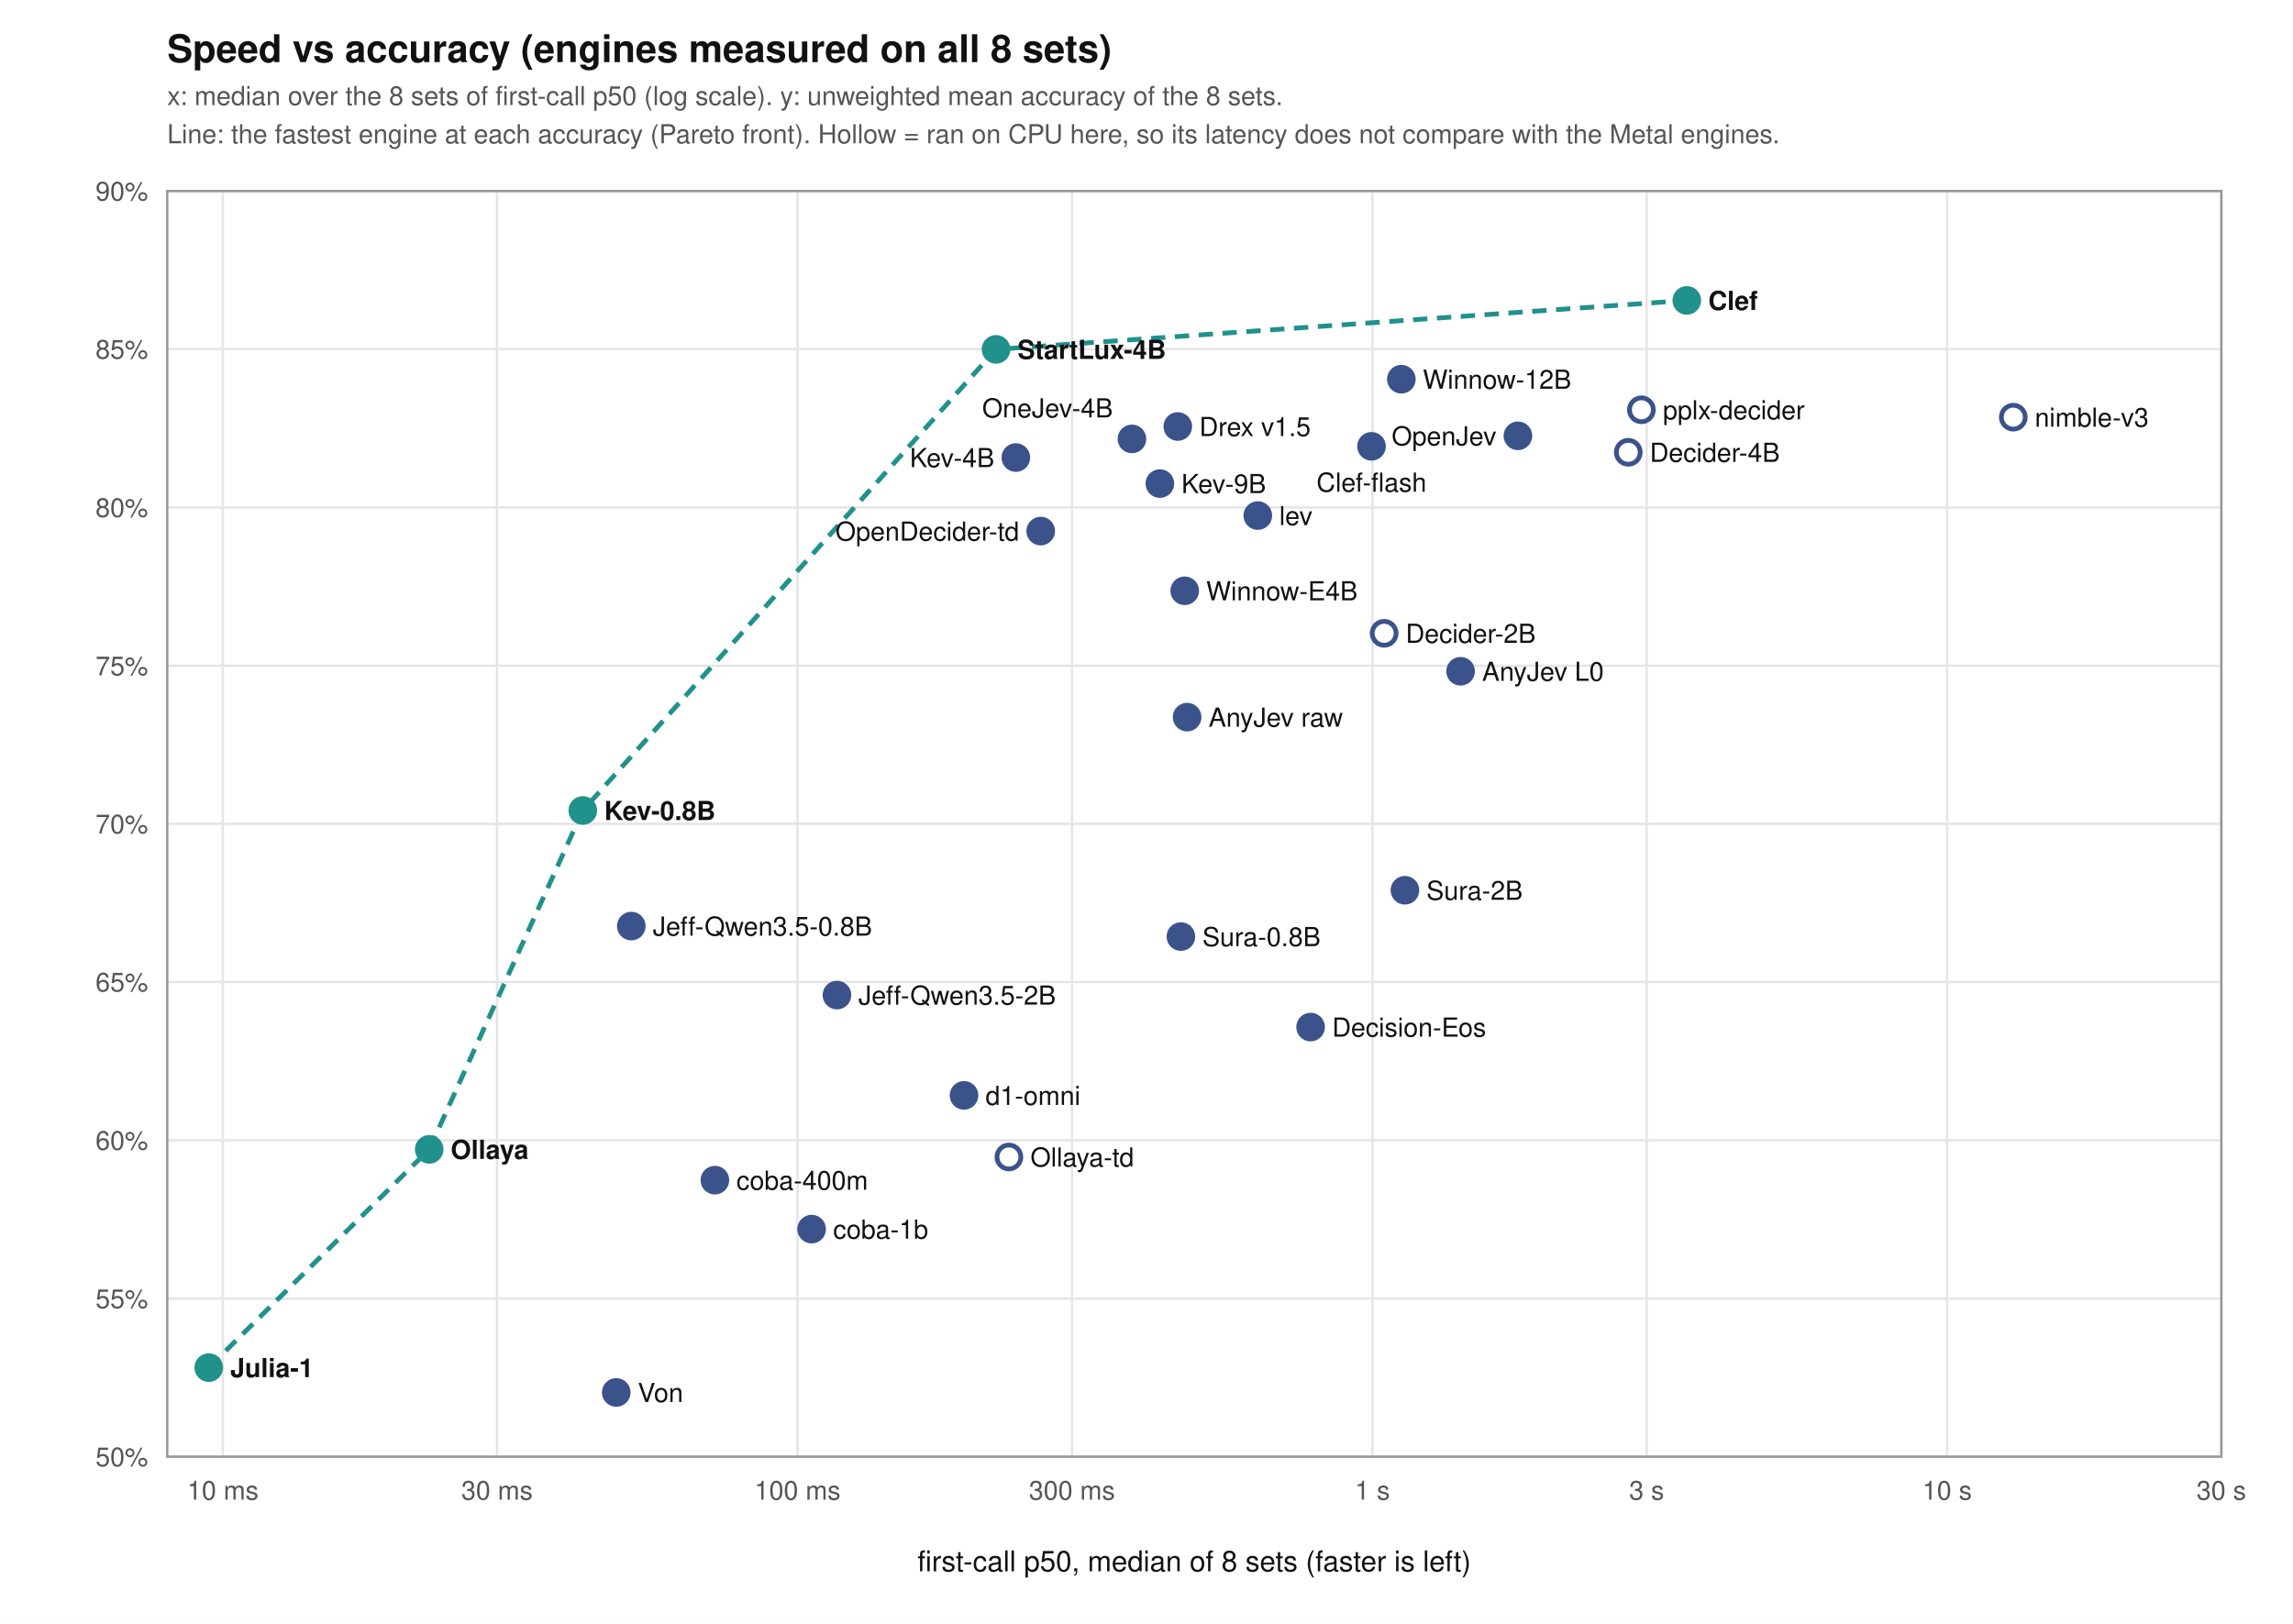
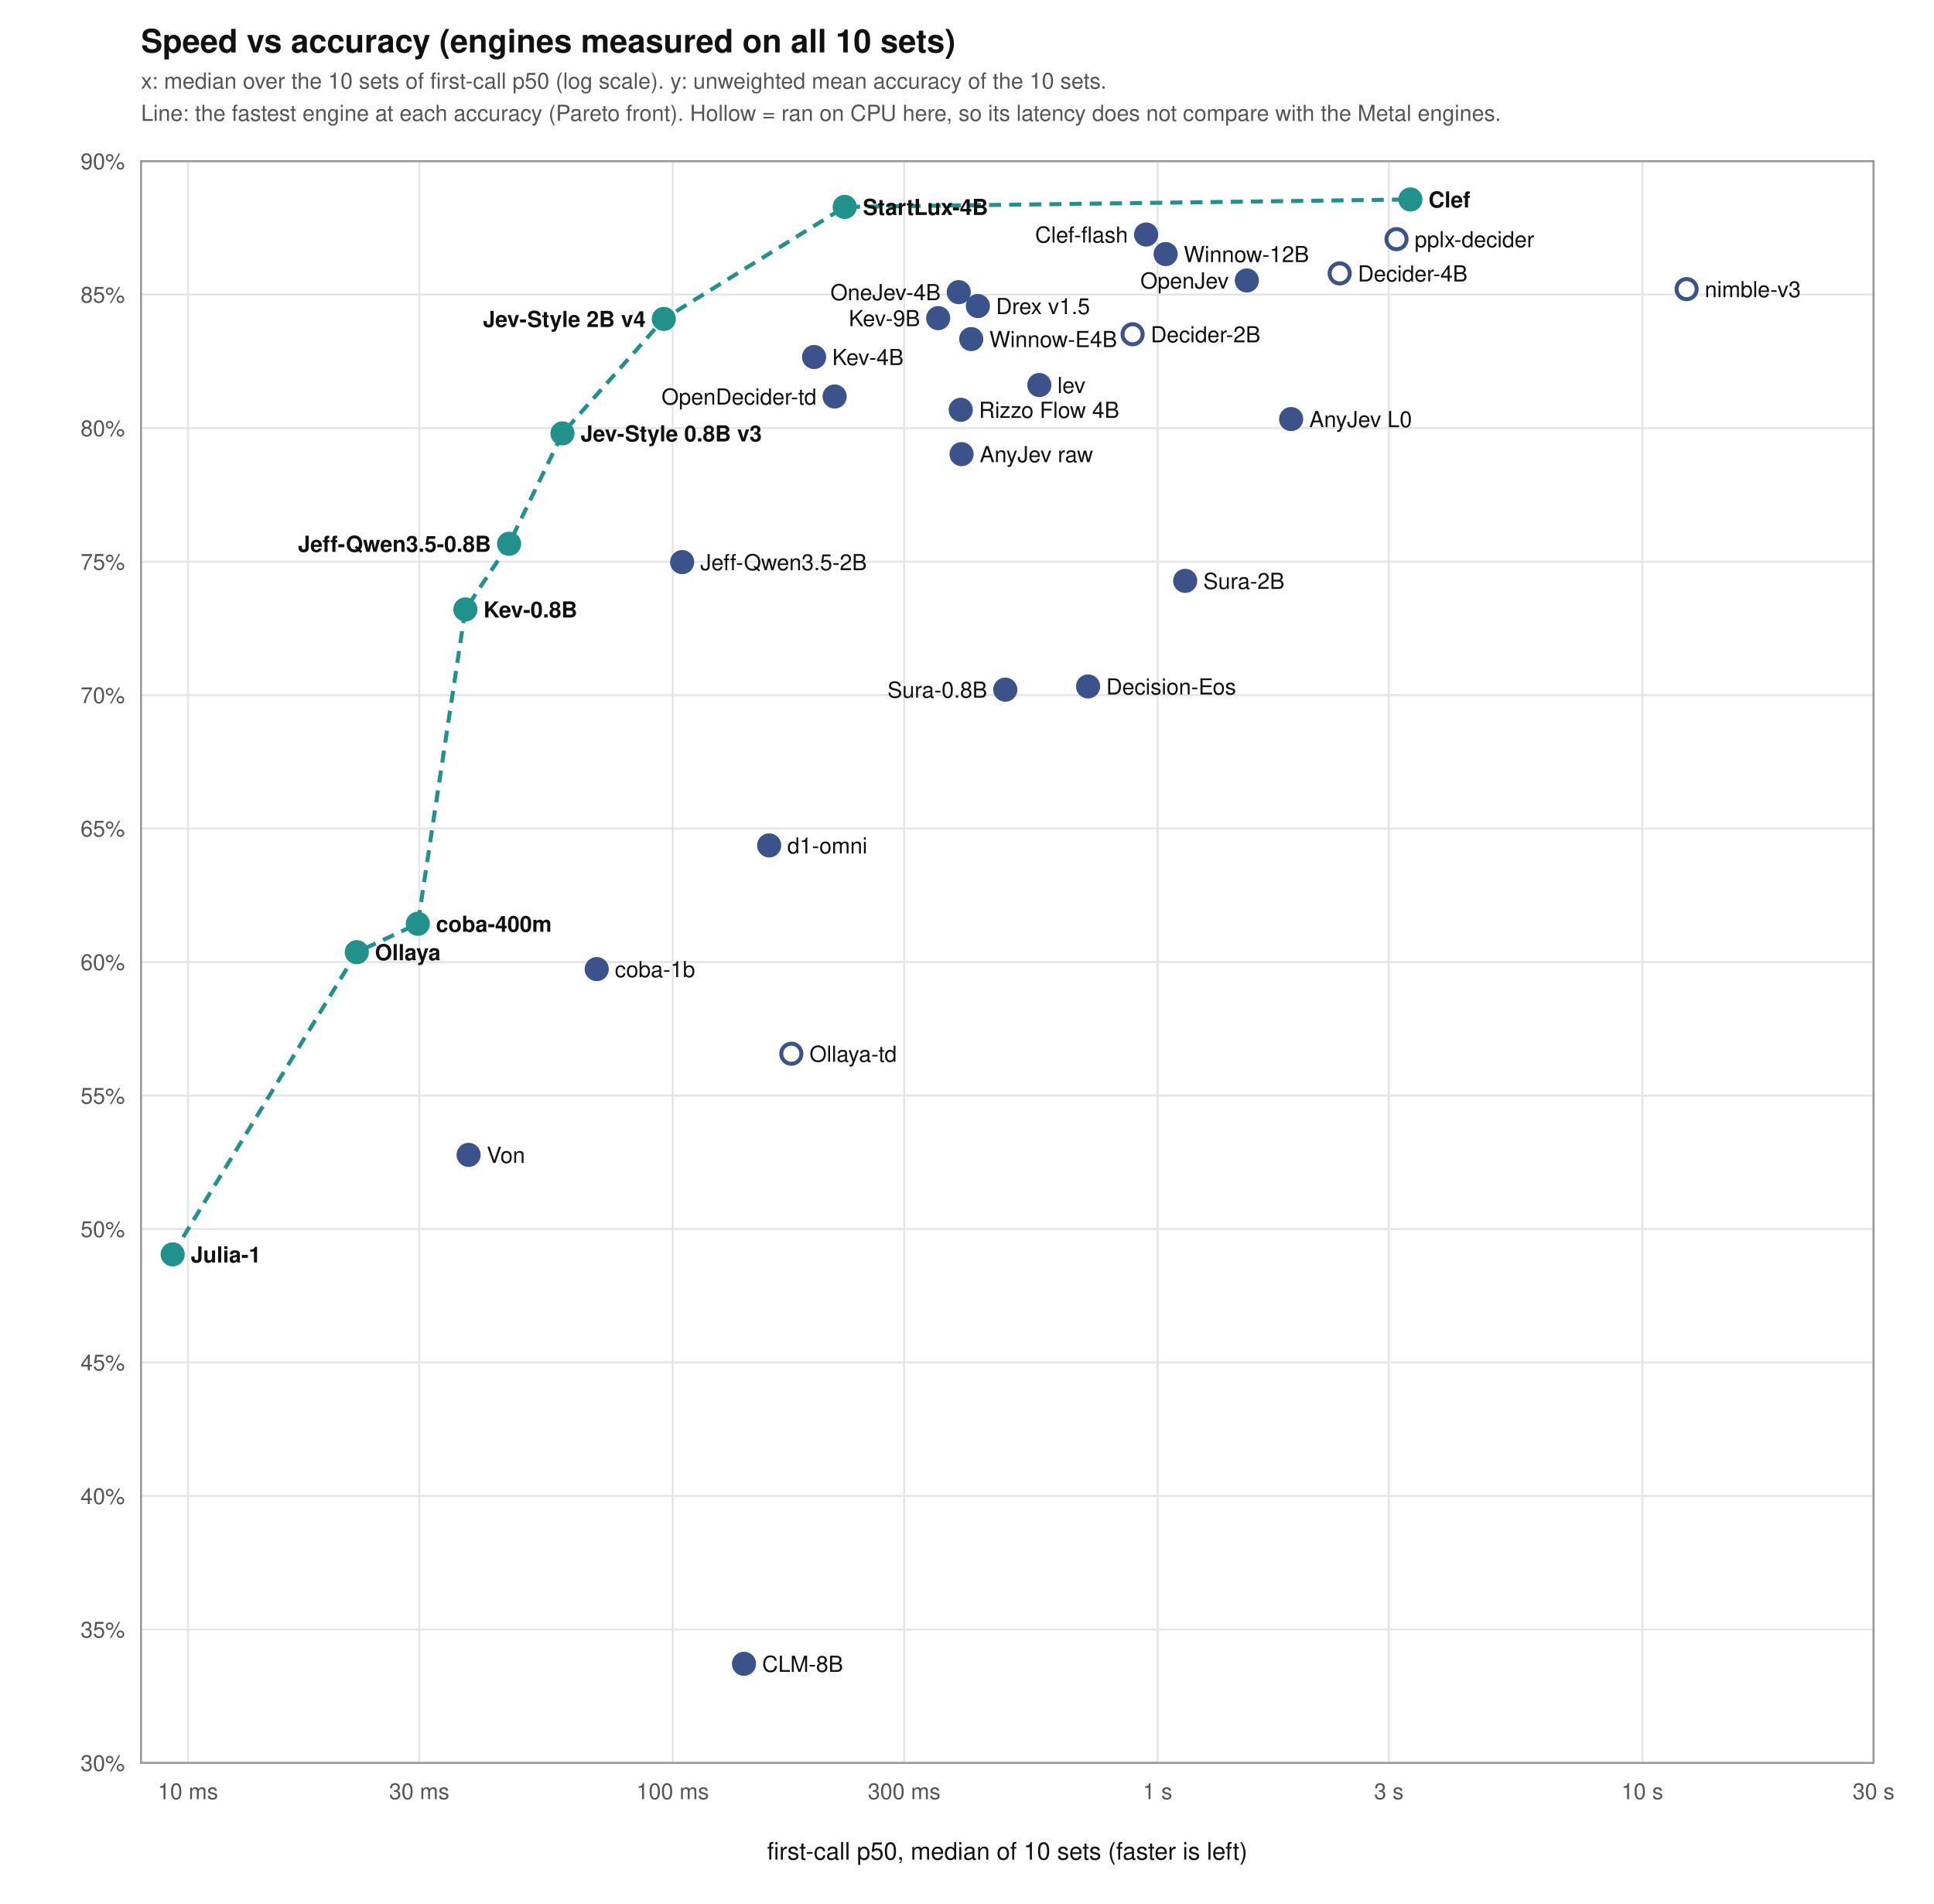
- <svg xmlns="http://www.w3.org/2000/svg" width="960" height="680" viewBox="0 0 960 680" font-family="-apple-system,BlinkMacSystemFont,'Segoe UI',Helvetica,Arial,sans-serif">
-   <rect width="960" height="680" fill="#ffffff" />
-   <text x="70.0" y="26.0" font-size="16" text-anchor="start" font-weight="bold" fill="#111111">Speed vs accuracy (engines measured on all 8 sets)</text>
-   <text x="70.0" y="44.0" font-size="11" text-anchor="start" font-weight="normal" fill="#555555">x: median over the 8 sets of first-call p50 (log scale). y: unweighted mean accuracy of the 8 sets.</text>
+ <svg xmlns="http://www.w3.org/2000/svg" width="960" height="945" viewBox="0 0 960 945" font-family="-apple-system,BlinkMacSystemFont,'Segoe UI',Helvetica,Arial,sans-serif">
+   <rect width="960" height="945" fill="#ffffff" />
+   <text x="70.0" y="26.0" font-size="16" text-anchor="start" font-weight="bold" fill="#111111">Speed vs accuracy (engines measured on all 10 sets)</text>
+   <text x="70.0" y="44.0" font-size="11" text-anchor="start" font-weight="normal" fill="#555555">x: median over the 10 sets of first-call p50 (log scale). y: unweighted mean accuracy of the 10 sets.</text>
  <text x="70.0" y="60.0" font-size="11" text-anchor="start" font-weight="normal" fill="#555555">Line: the fastest engine at each accuracy (Pareto front). Hollow = ran on CPU here, so its latency does not compare with the Metal engines.</text>
+   <line x1="70" y1="875.0" x2="930" y2="875.0" stroke="#e5e5e5" />
+   <text x="62.0" y="879.0" font-size="11" text-anchor="end" font-weight="normal" fill="#555555">30%</text>
+   <line x1="70" y1="808.8" x2="930" y2="808.8" stroke="#e5e5e5" />
+   <text x="62.0" y="812.8" font-size="11" text-anchor="end" font-weight="normal" fill="#555555">35%</text>
+   <line x1="70" y1="742.5" x2="930" y2="742.5" stroke="#e5e5e5" />
+   <text x="62.0" y="746.5" font-size="11" text-anchor="end" font-weight="normal" fill="#555555">40%</text>
+   <line x1="70" y1="676.2" x2="930" y2="676.2" stroke="#e5e5e5" />
+   <text x="62.0" y="680.2" font-size="11" text-anchor="end" font-weight="normal" fill="#555555">45%</text>
  <line x1="70" y1="610.0" x2="930" y2="610.0" stroke="#e5e5e5" />
  <text x="62.0" y="614.0" font-size="11" text-anchor="end" font-weight="normal" fill="#555555">50%</text>
  <line x1="70" y1="543.8" x2="930" y2="543.8" stroke="#e5e5e5" />
  <text x="62.0" y="547.8" font-size="11" text-anchor="end" font-weight="normal" fill="#555555">55%</text>
  <line x1="70" y1="477.5" x2="930" y2="477.5" stroke="#e5e5e5" />
  <text x="62.0" y="481.5" font-size="11" text-anchor="end" font-weight="normal" fill="#555555">60%</text>
  <line x1="70" y1="411.2" x2="930" y2="411.2" stroke="#e5e5e5" />
  <text x="62.0" y="415.2" font-size="11" text-anchor="end" font-weight="normal" fill="#555555">65%</text>
  <line x1="70" y1="345.0" x2="930" y2="345.0" stroke="#e5e5e5" />
  <text x="62.0" y="349.0" font-size="11" text-anchor="end" font-weight="normal" fill="#555555">70%</text>
  <line x1="70" y1="278.8" x2="930" y2="278.8" stroke="#e5e5e5" />
  <text x="62.0" y="282.8" font-size="11" text-anchor="end" font-weight="normal" fill="#555555">75%</text>
  <line x1="70" y1="212.5" x2="930" y2="212.5" stroke="#e5e5e5" />
  <text x="62.0" y="216.5" font-size="11" text-anchor="end" font-weight="normal" fill="#555555">80%</text>
  <line x1="70" y1="146.2" x2="930" y2="146.2" stroke="#e5e5e5" />
  <text x="62.0" y="150.2" font-size="11" text-anchor="end" font-weight="normal" fill="#555555">85%</text>
  <line x1="70" y1="80.0" x2="930" y2="80.0" stroke="#e5e5e5" />
  <text x="62.0" y="84.0" font-size="11" text-anchor="end" font-weight="normal" fill="#555555">90%</text>
-   <line x1="93.3" y1="80" x2="93.3" y2="610" stroke="#e5e5e5" />
-   <text x="93.3" y="628.0" font-size="11" text-anchor="middle" font-weight="normal" fill="#555555">10 ms</text>
-   <line x1="208.1" y1="80" x2="208.1" y2="610" stroke="#e5e5e5" />
-   <text x="208.1" y="628.0" font-size="11" text-anchor="middle" font-weight="normal" fill="#555555">30 ms</text>
-   <line x1="333.9" y1="80" x2="333.9" y2="610" stroke="#e5e5e5" />
-   <text x="333.9" y="628.0" font-size="11" text-anchor="middle" font-weight="normal" fill="#555555">100 ms</text>
-   <line x1="448.8" y1="80" x2="448.8" y2="610" stroke="#e5e5e5" />
-   <text x="448.8" y="628.0" font-size="11" text-anchor="middle" font-weight="normal" fill="#555555">300 ms</text>
-   <line x1="574.6" y1="80" x2="574.6" y2="610" stroke="#e5e5e5" />
-   <text x="574.6" y="628.0" font-size="11" text-anchor="middle" font-weight="normal" fill="#555555">1 s</text>
-   <line x1="689.4" y1="80" x2="689.4" y2="610" stroke="#e5e5e5" />
-   <text x="689.4" y="628.0" font-size="11" text-anchor="middle" font-weight="normal" fill="#555555">3 s</text>
-   <line x1="815.2" y1="80" x2="815.2" y2="610" stroke="#e5e5e5" />
-   <text x="815.2" y="628.0" font-size="11" text-anchor="middle" font-weight="normal" fill="#555555">10 s</text>
-   <line x1="930.0" y1="80" x2="930.0" y2="610" stroke="#e5e5e5" />
-   <text x="930.0" y="628.0" font-size="11" text-anchor="middle" font-weight="normal" fill="#555555">30 s</text>
-   <rect x="70" y="80" width="860" height="530" fill="none" stroke="#999999" />
-   <text x="500.0" y="658.0" font-size="12" text-anchor="middle" font-weight="normal" fill="#111111">first-call p50, median of 8 sets (faster is left)</text>
-   <path d="M87.4,572.7 L179.7,481.3 L244.0,339.4 L417.0,146.3 L706.2,125.8" fill="none" stroke="#21918c" stroke-width="2" stroke-dasharray="6 4" />
-   <circle cx="706.2" cy="125.8" r="5" fill="#21918c" stroke="#21918c" stroke-width="2" />
-   <text x="715.2" y="129.8" font-size="11" text-anchor="start" font-weight="bold" fill="#111111">Clef</text>
-   <circle cx="417.0" cy="146.3" r="5" fill="#21918c" stroke="#21918c" stroke-width="2" />
-   <text x="426.0" y="150.3" font-size="11" text-anchor="start" font-weight="bold" fill="#111111">StartLux-4B</text>
-   <circle cx="586.7" cy="158.8" r="5" fill="#3b528b" stroke="#3b528b" stroke-width="2" />
-   <text x="595.7" y="162.8" font-size="11" text-anchor="start" font-weight="normal" fill="#111111">Winnow-12B</text>
-   <circle cx="687.2" cy="171.6" r="5" fill="#ffffff" stroke="#3b528b" stroke-width="2" />
-   <text x="696.2" y="175.6" font-size="11" text-anchor="start" font-weight="normal" fill="#111111">pplx-decider</text>
-   <circle cx="842.9" cy="174.7" r="5" fill="#ffffff" stroke="#3b528b" stroke-width="2" />
-   <text x="851.9" y="178.7" font-size="11" text-anchor="start" font-weight="normal" fill="#111111">nimble-v3</text>
-   <circle cx="493.1" cy="178.6" r="5" fill="#3b528b" stroke="#3b528b" stroke-width="2" />
-   <text x="502.1" y="182.6" font-size="11" text-anchor="start" font-weight="normal" fill="#111111">Drex v1.5</text>
-   <circle cx="635.5" cy="182.5" r="5" fill="#3b528b" stroke="#3b528b" stroke-width="2" />
-   <text x="626.5" y="186.5" font-size="11" text-anchor="end" font-weight="normal" fill="#111111">OpenJev</text>
-   <circle cx="473.9" cy="183.8" r="5" fill="#3b528b" stroke="#3b528b" stroke-width="2" />
-   <text x="465.9" y="174.8" font-size="11" text-anchor="end" font-weight="normal" fill="#111111">OneJev-4B</text>
-   <circle cx="574.2" cy="186.9" r="5" fill="#3b528b" stroke="#3b528b" stroke-width="2" />
-   <text x="574.2" y="205.9" font-size="11" text-anchor="middle" font-weight="normal" fill="#111111">Clef-flash</text>
-   <circle cx="681.7" cy="189.4" r="5" fill="#ffffff" stroke="#3b528b" stroke-width="2" />
-   <text x="690.7" y="193.4" font-size="11" text-anchor="start" font-weight="normal" fill="#111111">Decider-4B</text>
-   <circle cx="425.3" cy="191.6" r="5" fill="#3b528b" stroke="#3b528b" stroke-width="2" />
-   <text x="416.3" y="195.6" font-size="11" text-anchor="end" font-weight="normal" fill="#111111">Kev-4B</text>
-   <circle cx="485.6" cy="202.5" r="5" fill="#3b528b" stroke="#3b528b" stroke-width="2" />
-   <text x="494.6" y="206.5" font-size="11" text-anchor="start" font-weight="normal" fill="#111111">Kev-9B</text>
-   <circle cx="526.6" cy="215.9" r="5" fill="#3b528b" stroke="#3b528b" stroke-width="2" />
-   <text x="535.6" y="219.9" font-size="11" text-anchor="start" font-weight="normal" fill="#111111">lev</text>
-   <circle cx="435.7" cy="222.4" r="5" fill="#3b528b" stroke="#3b528b" stroke-width="2" />
-   <text x="426.7" y="226.4" font-size="11" text-anchor="end" font-weight="normal" fill="#111111">OpenDecider-td</text>
-   <circle cx="496.0" cy="247.4" r="5" fill="#3b528b" stroke="#3b528b" stroke-width="2" />
-   <text x="505.0" y="251.4" font-size="11" text-anchor="start" font-weight="normal" fill="#111111">Winnow-E4B</text>
-   <circle cx="579.5" cy="265.2" r="5" fill="#ffffff" stroke="#3b528b" stroke-width="2" />
-   <text x="588.5" y="269.2" font-size="11" text-anchor="start" font-weight="normal" fill="#111111">Decider-2B</text>
-   <circle cx="611.5" cy="281.1" r="5" fill="#3b528b" stroke="#3b528b" stroke-width="2" />
-   <text x="620.5" y="285.1" font-size="11" text-anchor="start" font-weight="normal" fill="#111111">AnyJev L0</text>
-   <circle cx="497.0" cy="300.3" r="5" fill="#3b528b" stroke="#3b528b" stroke-width="2" />
-   <text x="506.0" y="304.3" font-size="11" text-anchor="start" font-weight="normal" fill="#111111">AnyJev raw</text>
-   <circle cx="244.0" cy="339.4" r="5" fill="#21918c" stroke="#21918c" stroke-width="2" />
-   <text x="253.0" y="343.4" font-size="11" text-anchor="start" font-weight="bold" fill="#111111">Kev-0.8B</text>
-   <circle cx="588.2" cy="372.8" r="5" fill="#3b528b" stroke="#3b528b" stroke-width="2" />
-   <text x="597.2" y="376.8" font-size="11" text-anchor="start" font-weight="normal" fill="#111111">Sura-2B</text>
-   <circle cx="264.3" cy="387.8" r="5" fill="#3b528b" stroke="#3b528b" stroke-width="2" />
-   <text x="273.3" y="391.8" font-size="11" text-anchor="start" font-weight="normal" fill="#111111">Jeff-Qwen3.5-0.8B</text>
-   <circle cx="494.4" cy="392.2" r="5" fill="#3b528b" stroke="#3b528b" stroke-width="2" />
-   <text x="503.4" y="396.2" font-size="11" text-anchor="start" font-weight="normal" fill="#111111">Sura-0.8B</text>
-   <circle cx="350.4" cy="416.7" r="5" fill="#3b528b" stroke="#3b528b" stroke-width="2" />
-   <text x="359.4" y="420.7" font-size="11" text-anchor="start" font-weight="normal" fill="#111111">Jeff-Qwen3.5-2B</text>
-   <circle cx="548.7" cy="430.1" r="5" fill="#3b528b" stroke="#3b528b" stroke-width="2" />
-   <text x="557.7" y="434.1" font-size="11" text-anchor="start" font-weight="normal" fill="#111111">Decision-Eos</text>
-   <circle cx="403.6" cy="458.7" r="5" fill="#3b528b" stroke="#3b528b" stroke-width="2" />
-   <text x="412.6" y="462.7" font-size="11" text-anchor="start" font-weight="normal" fill="#111111">d1-omni</text>
-   <circle cx="179.7" cy="481.3" r="5" fill="#21918c" stroke="#21918c" stroke-width="2" />
-   <text x="188.7" y="485.3" font-size="11" text-anchor="start" font-weight="bold" fill="#111111">Ollaya</text>
-   <circle cx="422.4" cy="484.5" r="5" fill="#ffffff" stroke="#3b528b" stroke-width="2" />
-   <text x="431.4" y="488.5" font-size="11" text-anchor="start" font-weight="normal" fill="#111111">Ollaya-td</text>
-   <circle cx="299.3" cy="494.2" r="5" fill="#3b528b" stroke="#3b528b" stroke-width="2" />
-   <text x="308.3" y="498.2" font-size="11" text-anchor="start" font-weight="normal" fill="#111111">coba-400m</text>
-   <circle cx="339.8" cy="514.7" r="5" fill="#3b528b" stroke="#3b528b" stroke-width="2" />
-   <text x="348.8" y="518.7" font-size="11" text-anchor="start" font-weight="normal" fill="#111111">coba-1b</text>
-   <circle cx="87.4" cy="572.7" r="5" fill="#21918c" stroke="#21918c" stroke-width="2" />
-   <text x="96.4" y="576.7" font-size="11" text-anchor="start" font-weight="bold" fill="#111111">Julia-1</text>
-   <circle cx="258.0" cy="583.1" r="5" fill="#3b528b" stroke="#3b528b" stroke-width="2" />
-   <text x="267.0" y="587.1" font-size="11" text-anchor="start" font-weight="normal" fill="#111111">Von</text>
+   <line x1="93.3" y1="80" x2="93.3" y2="875" stroke="#e5e5e5" />
+   <text x="93.3" y="893.0" font-size="11" text-anchor="middle" font-weight="normal" fill="#555555">10 ms</text>
+   <line x1="208.1" y1="80" x2="208.1" y2="875" stroke="#e5e5e5" />
+   <text x="208.1" y="893.0" font-size="11" text-anchor="middle" font-weight="normal" fill="#555555">30 ms</text>
+   <line x1="333.9" y1="80" x2="333.9" y2="875" stroke="#e5e5e5" />
+   <text x="333.9" y="893.0" font-size="11" text-anchor="middle" font-weight="normal" fill="#555555">100 ms</text>
+   <line x1="448.8" y1="80" x2="448.8" y2="875" stroke="#e5e5e5" />
+   <text x="448.8" y="893.0" font-size="11" text-anchor="middle" font-weight="normal" fill="#555555">300 ms</text>
+   <line x1="574.6" y1="80" x2="574.6" y2="875" stroke="#e5e5e5" />
+   <text x="574.6" y="893.0" font-size="11" text-anchor="middle" font-weight="normal" fill="#555555">1 s</text>
+   <line x1="689.4" y1="80" x2="689.4" y2="875" stroke="#e5e5e5" />
+   <text x="689.4" y="893.0" font-size="11" text-anchor="middle" font-weight="normal" fill="#555555">3 s</text>
+   <line x1="815.2" y1="80" x2="815.2" y2="875" stroke="#e5e5e5" />
+   <text x="815.2" y="893.0" font-size="11" text-anchor="middle" font-weight="normal" fill="#555555">10 s</text>
+   <line x1="930.0" y1="80" x2="930.0" y2="875" stroke="#e5e5e5" />
+   <text x="930.0" y="893.0" font-size="11" text-anchor="middle" font-weight="normal" fill="#555555">30 s</text>
+   <rect x="70" y="80" width="860" height="795" fill="none" stroke="#999999" />
+   <text x="500.0" y="923.0" font-size="12" text-anchor="middle" font-weight="normal" fill="#111111">first-call p50, median of 10 sets (faster is left)</text>
+   <path d="M85.7,622.6 L177.1,472.6 L207.4,458.5 L231.0,302.5 L252.7,269.9 L279.2,215.1 L329.5,158.3 L419.3,102.7 L700.1,99.0" fill="none" stroke="#21918c" stroke-width="2" stroke-dasharray="6 4" />
+   <circle cx="700.1" cy="99.0" r="5" fill="#21918c" stroke="#21918c" stroke-width="2" />
+   <text x="709.1" y="103.0" font-size="11" text-anchor="start" font-weight="bold" fill="#111111">Clef</text>
+   <circle cx="419.3" cy="102.7" r="5" fill="#21918c" stroke="#21918c" stroke-width="2" />
+   <text x="428.3" y="106.7" font-size="11" text-anchor="start" font-weight="bold" fill="#111111">StartLux-4B</text>
+   <circle cx="568.9" cy="116.4" r="5" fill="#3b528b" stroke="#3b528b" stroke-width="2" />
+   <text x="559.9" y="120.4" font-size="11" text-anchor="end" font-weight="normal" fill="#111111">Clef-flash</text>
+   <circle cx="693.2" cy="118.7" r="5" fill="#ffffff" stroke="#3b528b" stroke-width="2" />
+   <text x="702.2" y="122.7" font-size="11" text-anchor="start" font-weight="normal" fill="#111111">pplx-decider</text>
+   <circle cx="578.6" cy="126.1" r="5" fill="#3b528b" stroke="#3b528b" stroke-width="2" />
+   <text x="587.6" y="130.1" font-size="11" text-anchor="start" font-weight="normal" fill="#111111">Winnow-12B</text>
+   <circle cx="665.0" cy="135.7" r="5" fill="#ffffff" stroke="#3b528b" stroke-width="2" />
+   <text x="674.0" y="139.7" font-size="11" text-anchor="start" font-weight="normal" fill="#111111">Decider-4B</text>
+   <circle cx="618.9" cy="139.2" r="5" fill="#3b528b" stroke="#3b528b" stroke-width="2" />
+   <text x="609.9" y="143.2" font-size="11" text-anchor="end" font-weight="normal" fill="#111111">OpenJev</text>
+   <circle cx="837.2" cy="143.5" r="5" fill="#ffffff" stroke="#3b528b" stroke-width="2" />
+   <text x="846.2" y="147.5" font-size="11" text-anchor="start" font-weight="normal" fill="#111111">nimble-v3</text>
+   <circle cx="475.9" cy="145.0" r="5" fill="#3b528b" stroke="#3b528b" stroke-width="2" />
+   <text x="466.9" y="149.0" font-size="11" text-anchor="end" font-weight="normal" fill="#111111">OneJev-4B</text>
+   <circle cx="485.4" cy="151.9" r="5" fill="#3b528b" stroke="#3b528b" stroke-width="2" />
+   <text x="494.4" y="155.9" font-size="11" text-anchor="start" font-weight="normal" fill="#111111">Drex v1.5</text>
+   <circle cx="465.7" cy="157.9" r="5" fill="#3b528b" stroke="#3b528b" stroke-width="2" />
+   <text x="456.7" y="161.9" font-size="11" text-anchor="end" font-weight="normal" fill="#111111">Kev-9B</text>
+   <circle cx="329.5" cy="158.3" r="5" fill="#21918c" stroke="#21918c" stroke-width="2" />
+   <text x="320.5" y="162.3" font-size="11" text-anchor="end" font-weight="bold" fill="#111111">Jev-Style 2B v4</text>
+   <circle cx="562.2" cy="165.9" r="5" fill="#ffffff" stroke="#3b528b" stroke-width="2" />
+   <text x="571.2" y="169.9" font-size="11" text-anchor="start" font-weight="normal" fill="#111111">Decider-2B</text>
+   <circle cx="482.1" cy="168.3" r="5" fill="#3b528b" stroke="#3b528b" stroke-width="2" />
+   <text x="491.1" y="172.3" font-size="11" text-anchor="start" font-weight="normal" fill="#111111">Winnow-E4B</text>
+   <circle cx="404.1" cy="177.2" r="5" fill="#3b528b" stroke="#3b528b" stroke-width="2" />
+   <text x="413.1" y="181.2" font-size="11" text-anchor="start" font-weight="normal" fill="#111111">Kev-4B</text>
+   <circle cx="515.9" cy="191.1" r="5" fill="#3b528b" stroke="#3b528b" stroke-width="2" />
+   <text x="524.9" y="195.1" font-size="11" text-anchor="start" font-weight="normal" fill="#111111">lev</text>
+   <circle cx="414.3" cy="196.8" r="5" fill="#3b528b" stroke="#3b528b" stroke-width="2" />
+   <text x="405.3" y="200.8" font-size="11" text-anchor="end" font-weight="normal" fill="#111111">OpenDecider-td</text>
+   <circle cx="476.9" cy="203.4" r="5" fill="#3b528b" stroke="#3b528b" stroke-width="2" />
+   <text x="485.9" y="207.4" font-size="11" text-anchor="start" font-weight="normal" fill="#111111">Rizzo Flow 4B</text>
+   <circle cx="640.9" cy="208.0" r="5" fill="#3b528b" stroke="#3b528b" stroke-width="2" />
+   <text x="649.9" y="212.0" font-size="11" text-anchor="start" font-weight="normal" fill="#111111">AnyJev L0</text>
+   <circle cx="279.2" cy="215.1" r="5" fill="#21918c" stroke="#21918c" stroke-width="2" />
+   <text x="288.2" y="219.1" font-size="11" text-anchor="start" font-weight="bold" fill="#111111">Jev-Style 0.8B v3</text>
+   <circle cx="477.3" cy="225.4" r="5" fill="#3b528b" stroke="#3b528b" stroke-width="2" />
+   <text x="486.3" y="229.4" font-size="11" text-anchor="start" font-weight="normal" fill="#111111">AnyJev raw</text>
+   <circle cx="252.7" cy="269.9" r="5" fill="#21918c" stroke="#21918c" stroke-width="2" />
+   <text x="243.7" y="273.9" font-size="11" text-anchor="end" font-weight="bold" fill="#111111">Jeff-Qwen3.5-0.8B</text>
+   <circle cx="338.6" cy="279.0" r="5" fill="#3b528b" stroke="#3b528b" stroke-width="2" />
+   <text x="347.6" y="283.0" font-size="11" text-anchor="start" font-weight="normal" fill="#111111">Jeff-Qwen3.5-2B</text>
+   <circle cx="588.3" cy="288.3" r="5" fill="#3b528b" stroke="#3b528b" stroke-width="2" />
+   <text x="597.3" y="292.3" font-size="11" text-anchor="start" font-weight="normal" fill="#111111">Sura-2B</text>
+   <circle cx="231.0" cy="302.5" r="5" fill="#21918c" stroke="#21918c" stroke-width="2" />
+   <text x="240.0" y="306.5" font-size="11" text-anchor="start" font-weight="bold" fill="#111111">Kev-0.8B</text>
+   <circle cx="540.1" cy="340.7" r="5" fill="#3b528b" stroke="#3b528b" stroke-width="2" />
+   <text x="549.1" y="344.7" font-size="11" text-anchor="start" font-weight="normal" fill="#111111">Decision-Eos</text>
+   <circle cx="499.0" cy="342.3" r="5" fill="#3b528b" stroke="#3b528b" stroke-width="2" />
+   <text x="490.0" y="346.3" font-size="11" text-anchor="end" font-weight="normal" fill="#111111">Sura-0.8B</text>
+   <circle cx="381.8" cy="419.6" r="5" fill="#3b528b" stroke="#3b528b" stroke-width="2" />
+   <text x="390.8" y="423.6" font-size="11" text-anchor="start" font-weight="normal" fill="#111111">d1-omni</text>
+   <circle cx="207.4" cy="458.5" r="5" fill="#21918c" stroke="#21918c" stroke-width="2" />
+   <text x="216.4" y="462.5" font-size="11" text-anchor="start" font-weight="bold" fill="#111111">coba-400m</text>
+   <circle cx="177.1" cy="472.6" r="5" fill="#21918c" stroke="#21918c" stroke-width="2" />
+   <text x="186.1" y="476.6" font-size="11" text-anchor="start" font-weight="bold" fill="#111111">Ollaya</text>
+   <circle cx="296.2" cy="481.0" r="5" fill="#3b528b" stroke="#3b528b" stroke-width="2" />
+   <text x="305.2" y="485.0" font-size="11" text-anchor="start" font-weight="normal" fill="#111111">coba-1b</text>
+   <circle cx="392.8" cy="523.0" r="5" fill="#ffffff" stroke="#3b528b" stroke-width="2" />
+   <text x="401.8" y="527.0" font-size="11" text-anchor="start" font-weight="normal" fill="#111111">Ollaya-td</text>
+   <circle cx="232.6" cy="573.2" r="5" fill="#3b528b" stroke="#3b528b" stroke-width="2" />
+   <text x="241.6" y="577.2" font-size="11" text-anchor="start" font-weight="normal" fill="#111111">Von</text>
+   <circle cx="85.7" cy="622.6" r="5" fill="#21918c" stroke="#21918c" stroke-width="2" />
+   <text x="94.7" y="626.6" font-size="11" text-anchor="start" font-weight="bold" fill="#111111">Julia-1</text>
+   <circle cx="369.3" cy="825.8" r="5" fill="#3b528b" stroke="#3b528b" stroke-width="2" />
+   <text x="378.3" y="829.8" font-size="11" text-anchor="start" font-weight="normal" fill="#111111">CLM-8B</text>
</svg>
